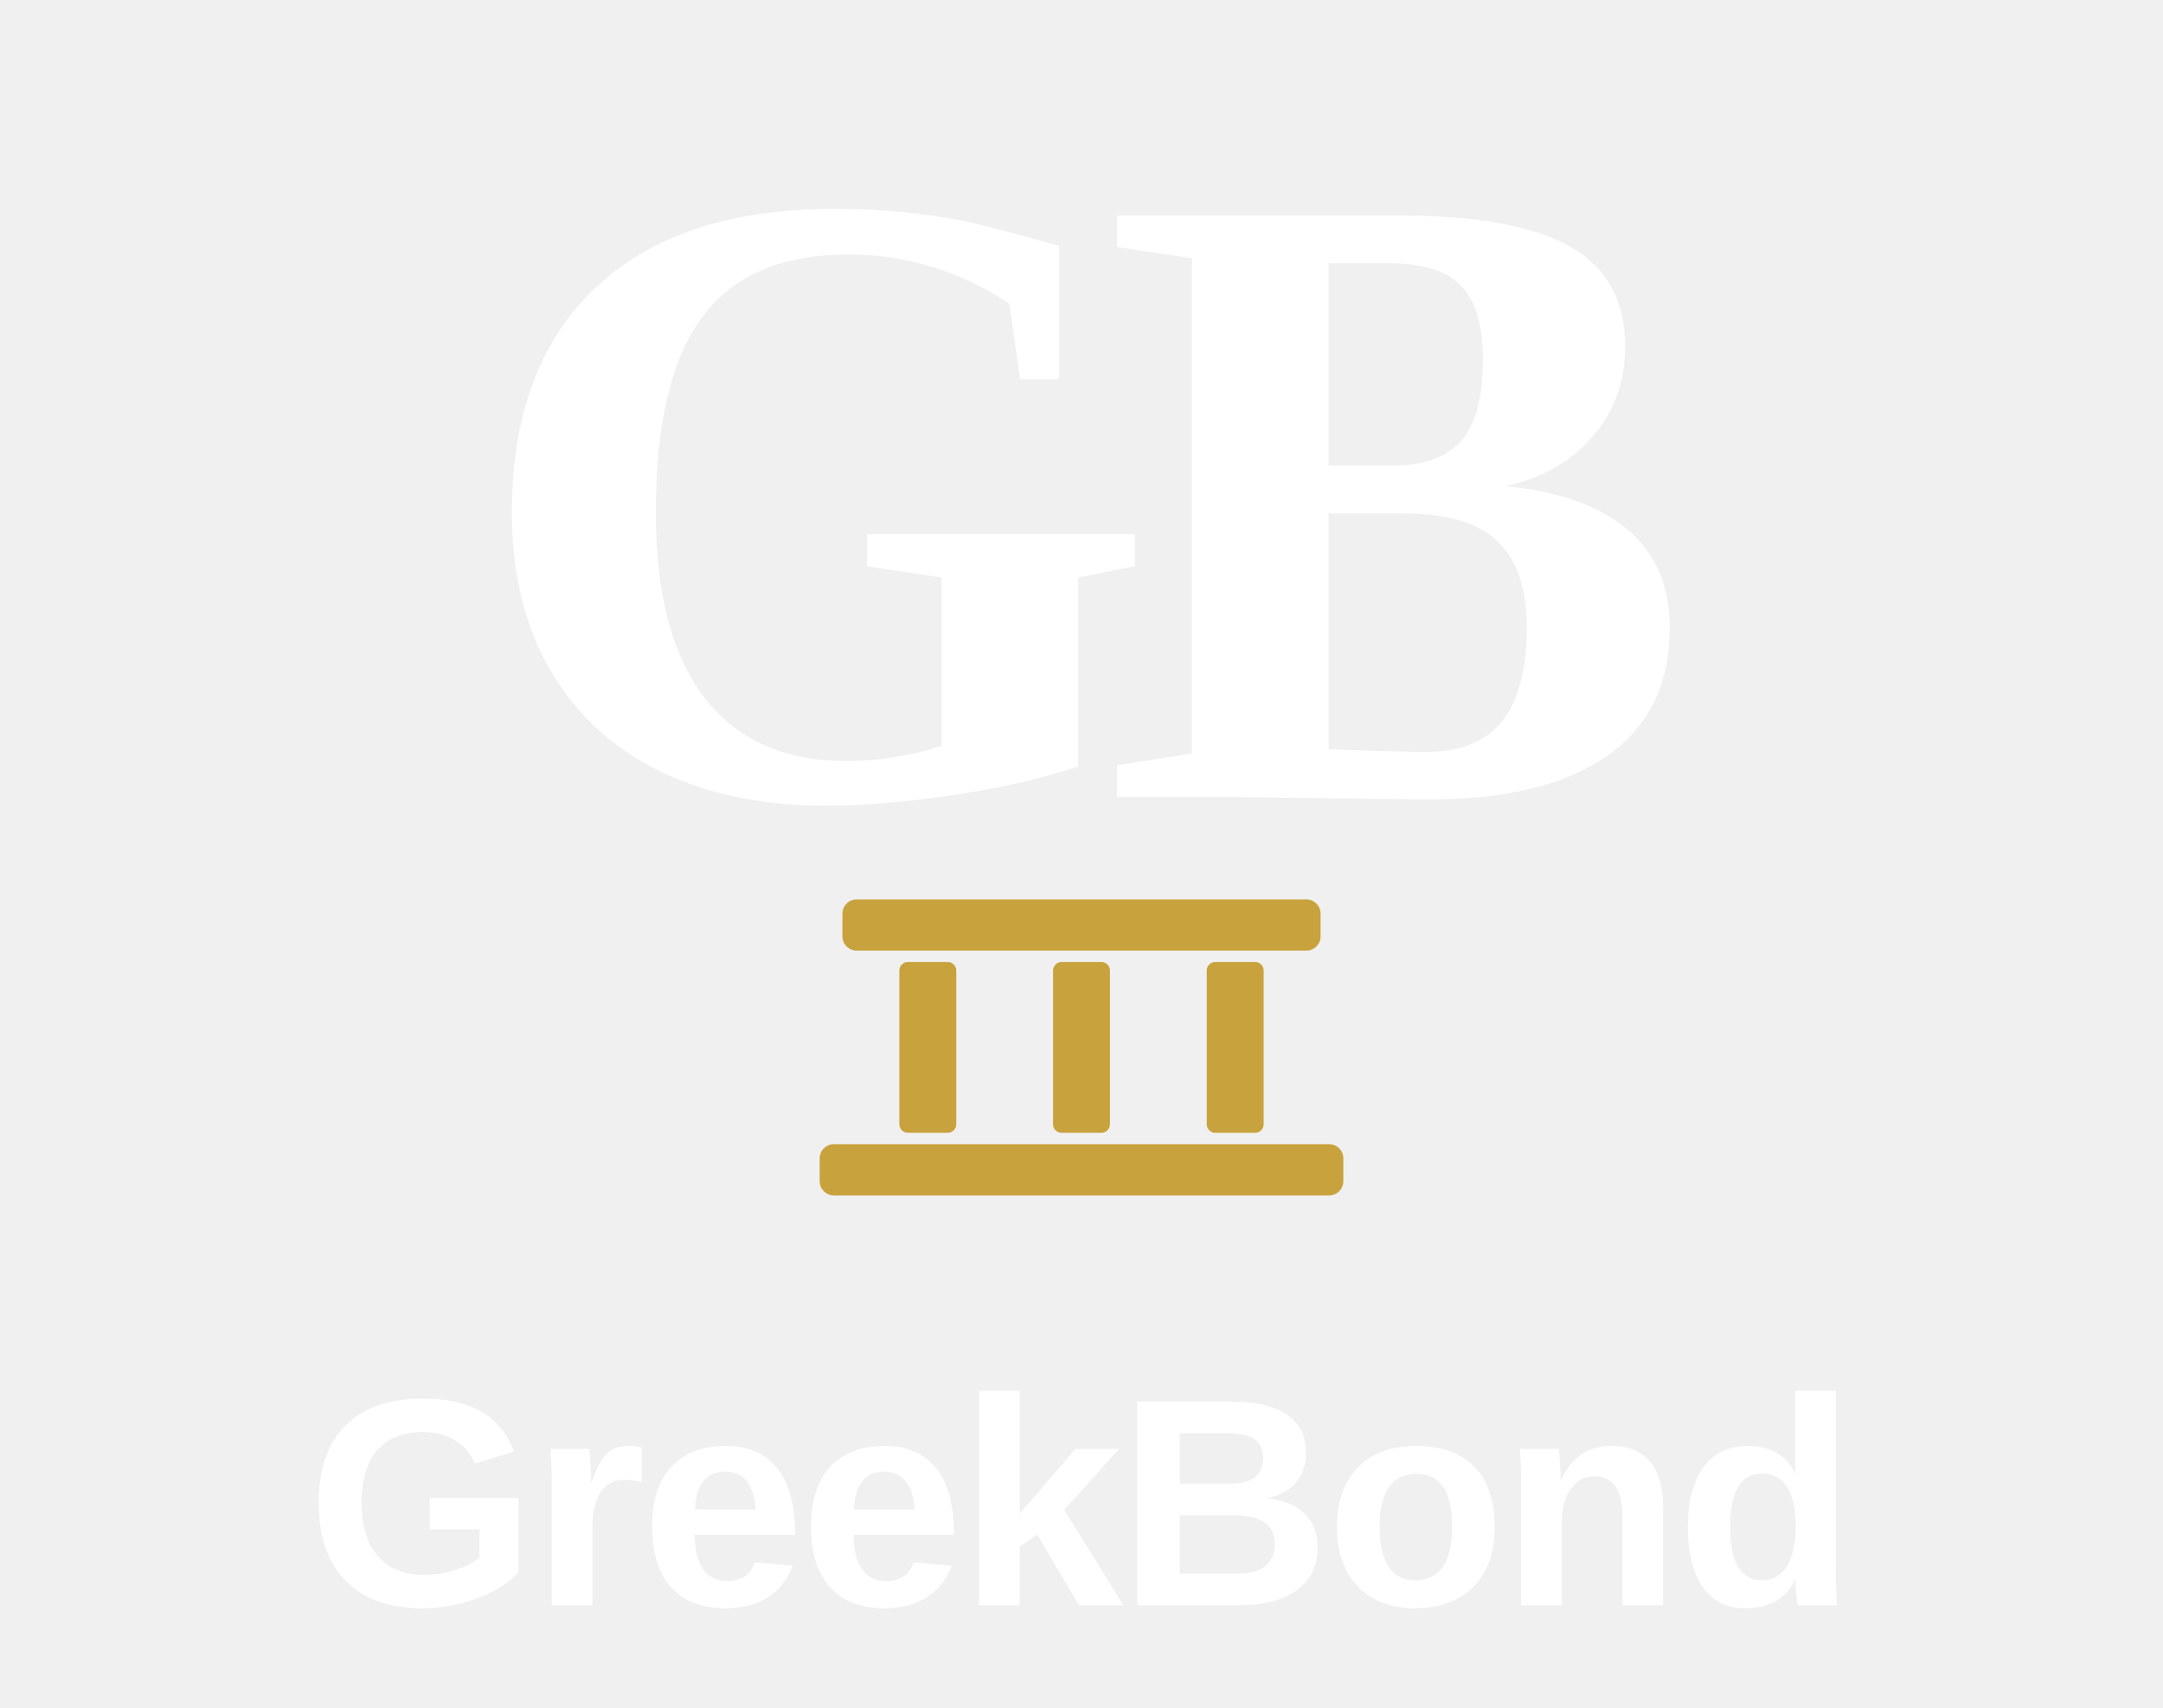
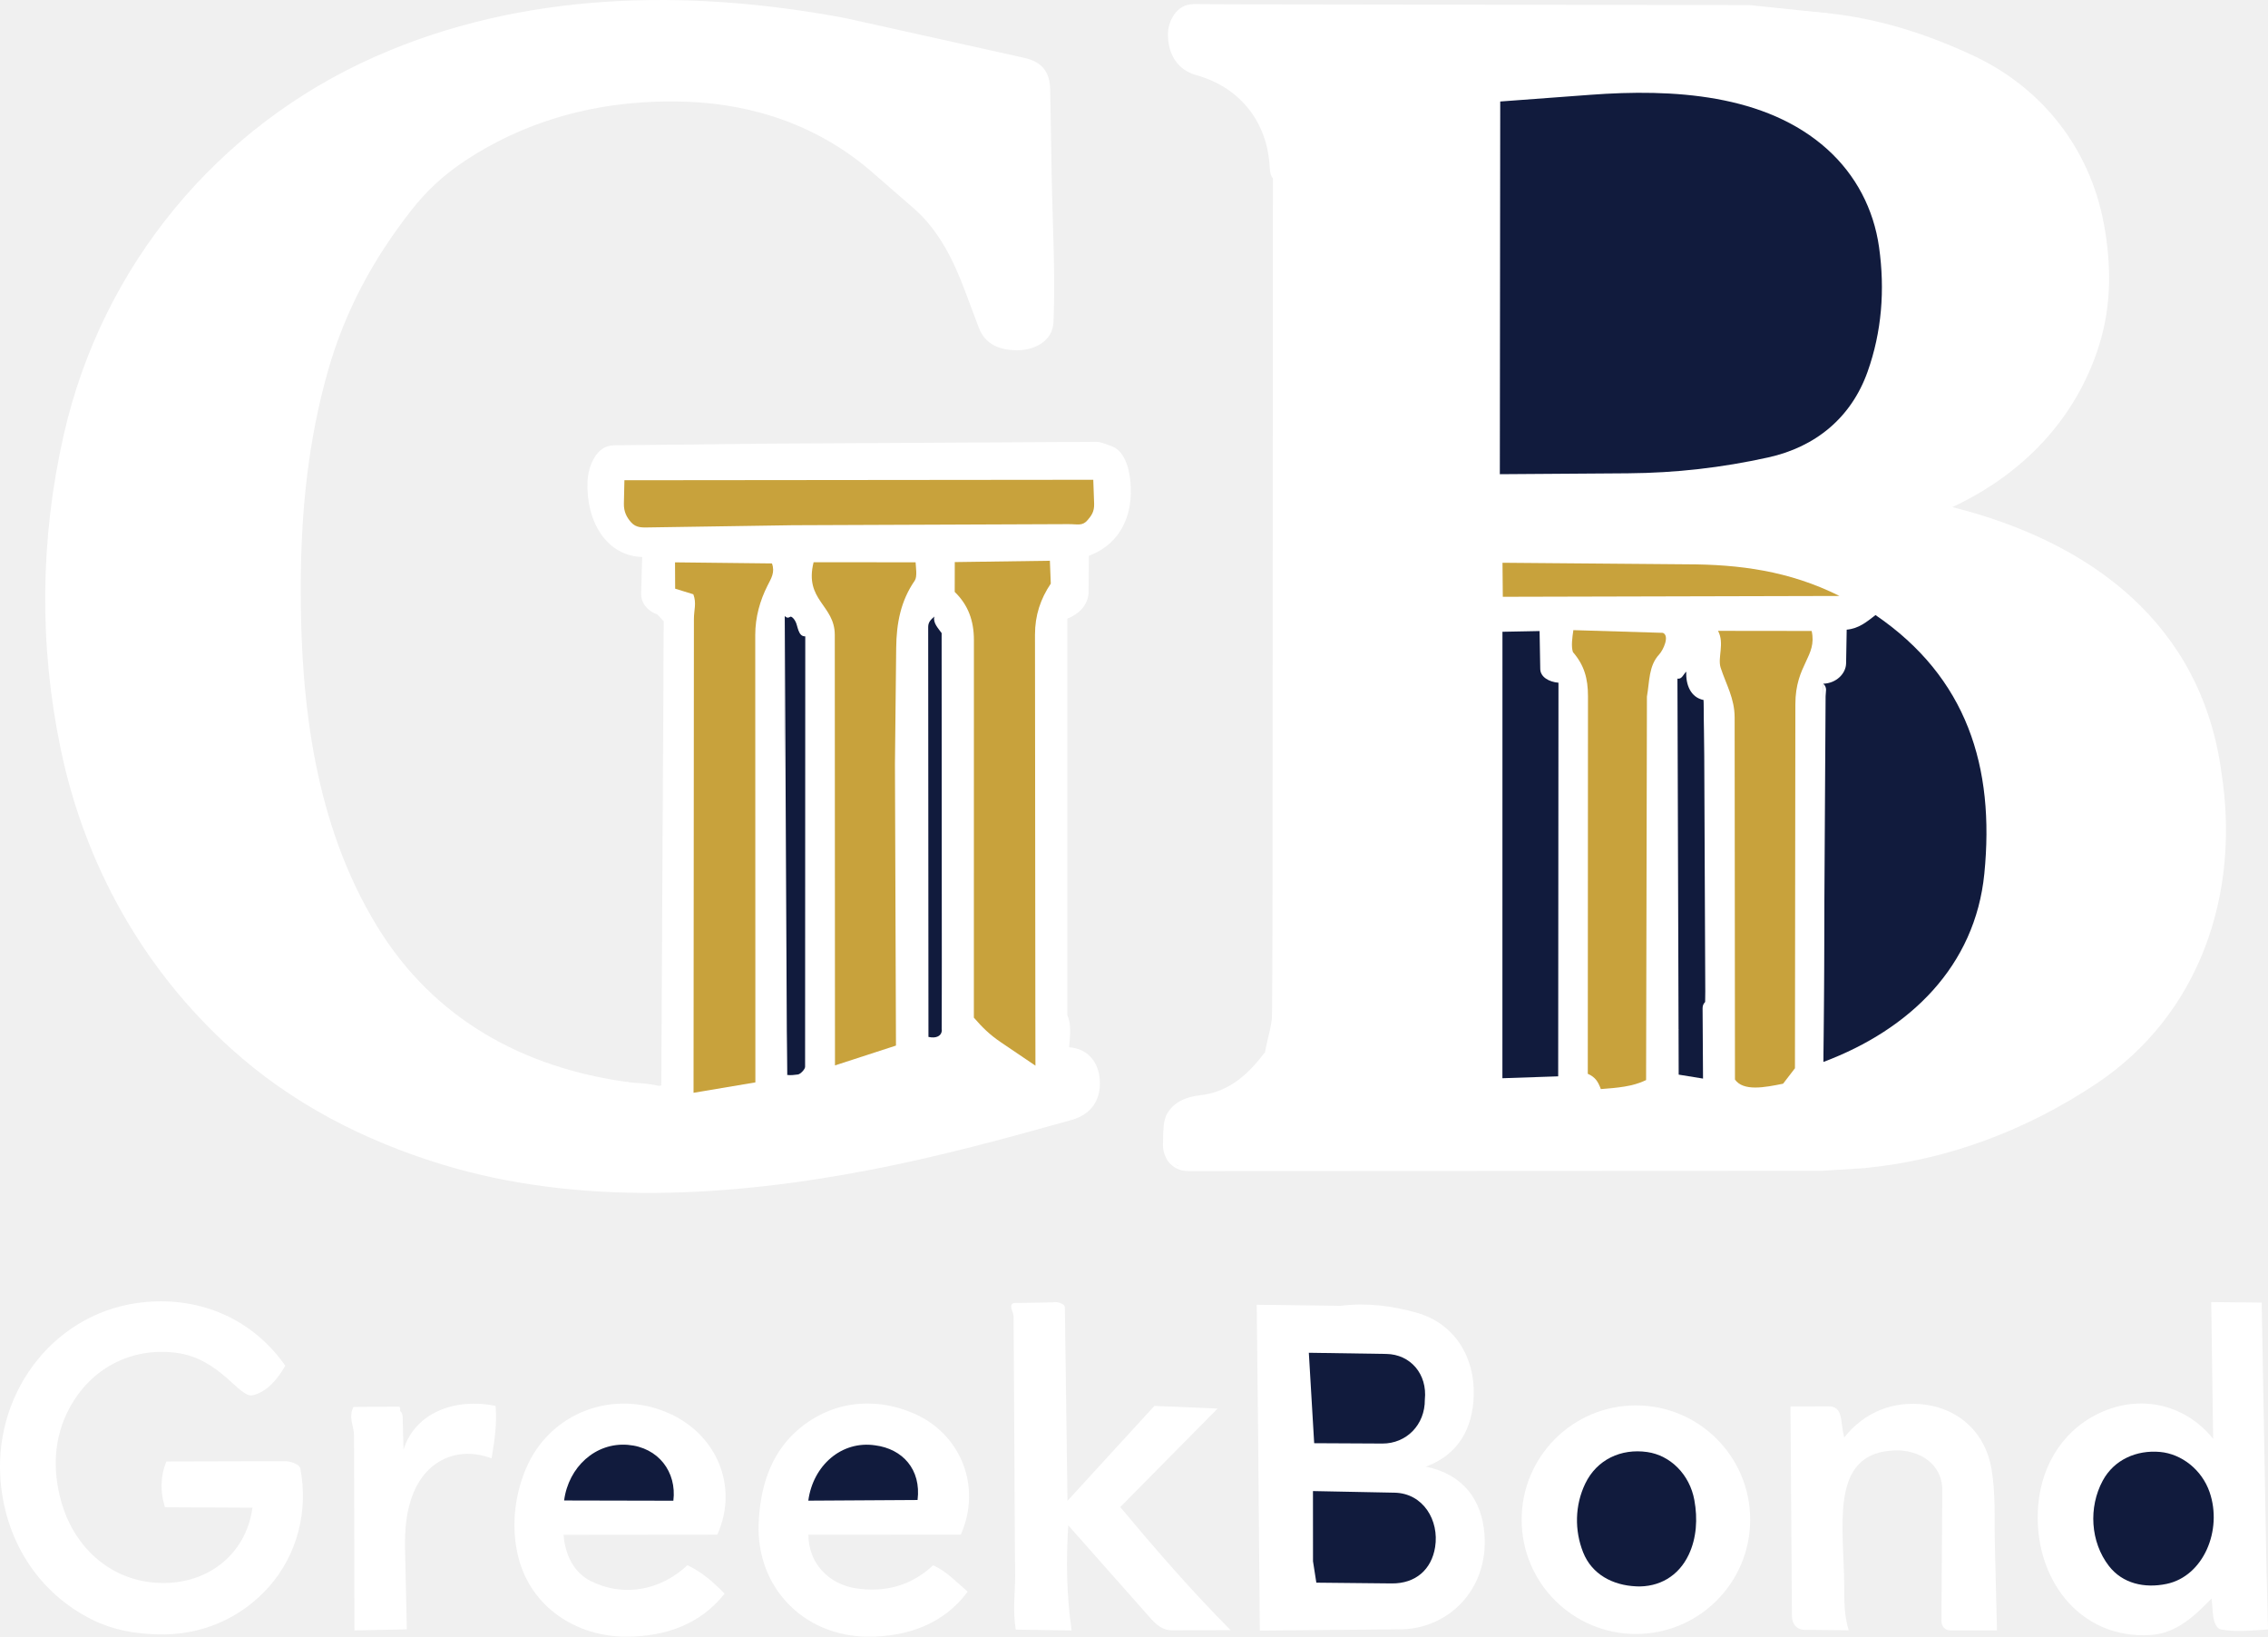
- <svg xmlns="http://www.w3.org/2000/svg" viewBox="0 0 380 300" role="img" aria-label="GreekBond">
-   <g transform="translate(70,8)">
-     <text x="120" y="132" text-anchor="middle" font-family="Georgia, 'Times New Roman', 'Noto Serif', serif" font-weight="700" font-size="156" letter-spacing="-10" fill="#ffffff">GB</text>
-     <g fill="#c8a23c">
-       <rect x="78" y="150" width="84" height="9" rx="2.5" />
-       <rect x="88" y="161" width="10" height="30" rx="1.5" />
-       <rect x="115" y="161" width="10" height="30" rx="1.5" />
-       <rect x="142" y="161" width="10" height="30" rx="1.5" />
-       <rect x="74" y="193" width="92" height="9" rx="2.5" />
+ <svg xmlns="http://www.w3.org/2000/svg" id="Layer_1" data-name="Layer 1" viewBox="0 0 1039.72 750.11">
+   <defs>
+     <style>
+       .cls-1 {
+         fill: #ffffff;
+       }
+ 
+       .cls-2 {
+         fill: #111b3d;
+       }
+ 
+       .cls-3 {
+         fill: #ffffff;
+       }
+ 
+       .cls-4 {
+         fill: #ffffff;
+       }
+ 
+       .cls-5 {
+         fill: #111b3d;
+       }
+ 
+       .cls-6 {
+         fill: #ffffff;
+       }
+ 
+       .cls-7 {
+         fill: #ffffff;
+       }
+ 
+       .cls-8 {
+         fill: #ffffff;
+       }
+ 
+       .cls-9 {
+         fill: #ffffff;
+       }
+ 
+       .cls-10 {
+         fill: #ffffff;
+       }
+ 
+       .cls-11 {
+         fill: #111b3d;
+       }
+ 
+       .cls-12 {
+         fill: #c8a23c;
+       }
+ 
+       .cls-13 {
+         fill: #ffffff;
+       }
+ 
+       .cls-14 {
+         fill: #ffffff;
+       }
+ 
+       .cls-15 {
+         fill: #ffffff;
+       }
+ 
+       .cls-16 {
+         fill: #ffffff;
+       }
+ 
+       .cls-17 {
+         fill: #ffffff;
+       }
+ 
+       .cls-18 {
+         fill: #ffffff;
+       }
+ 
+       .cls-19 {
+         fill: #ffffff;
+       }
+ 
+       .cls-20 {
+         fill: #ffffff;
+       }
+ 
+       .cls-21 {
+         fill: #ffffff;
+       }
+ 
+       .cls-22 {
+         fill: #ffffff;
+       }
+ 
+       .cls-23 {
+         fill: #ffffff;
+       }
+ 
+       .cls-24 {
+         fill: #111b3d;
+       }
+ 
+       .cls-25 {
+         fill: #ffffff;
+       }
+ 
+       .cls-26 {
+         fill: #ffffff;
+       }
+ 
+       .cls-27 {
+         fill: #111b3d;
+       }
+ 
+       .cls-28 {
+         fill: #ffffff;
+       }
+ 
+       .cls-29 {
+         fill: #111b3d;
+       }
+ 
+       .cls-30 {
+         fill: #c8a23c;
+       }
+ 
+       .cls-31 {
+         fill: #c8a23c;
+       }
+     </style>
+   </defs>
+   <path class="cls-13" d="M71.14,725.37c22.85,1.73,41.57-12.23,44.6-34.37l-40.11-.2c-2.22-6.87-2.16-14.43.68-20.98l54.52-.14c1.91,0,6.42,1.15,6.86,3.44,3.73,19.4-1.44,39.38-14.18,53.88-12.87,14.65-31.25,22.76-51.63,22.06-10.41-.36-20.04-2.02-29.37-6.62-25.52-12.57-40.67-37.34-42.37-65.54-2.43-40.35,26.12-76.58,66.64-80.17,25.92-2.3,49.32,8.21,64.01,29.2-3.5,6.02-8.15,11.92-14.95,13.55-6.08,1.46-14.89-17-35.29-19.51-20.51-2.53-38.81,7.2-48.57,25.13-7.34,13.48-8.06,28.35-3.88,43.21,5.62,19.97,21.39,35.43,43.03,37.07Z" />
+   <path class="cls-13" d="M465.38,722.73c-.15-41.95-.05-83.66.32-125.11,5.61.19,11.18-.04,16.7-.69,1.39-.57,5.75.25,5.77,2.28l1.2,88.63,39.84-43.49,28.96,1.23-44.62,45.13c16.09,19.25,32.37,38.05,50.61,56.42l-27.11.05c-5.19,0-8.55-4.3-11.68-7.84l-35.65-40.26c-.98,15.79-.86,31.57,1.55,48.19l-25.62-.39c-1.41-8.74-.33-16.51-.28-24.15Z" />
+   <path class="cls-13" d="M868.8,664.74c-28.39.85-24.29,29.88-23.44,56.86.28,8.86-.51,17.05,2.15,25.58l-20.25-.2c-3.57-.03-5.72-2.59-5.78-6.33l-.67-96.04,17.27-.08c7.04-.03,5.45,6.58,7.33,14.32,9.42-11.94,23.05-17.01,37.29-15.06,15.78,2.16,27.34,13.1,30.17,28.94,2.08,11.64,1.36,23.43,1.65,35.43l.95,39.09h-21.08c-2.51.01-4.22-1.5-4.38-4.16l.39-60.11c.08-12.19-10.69-18.56-21.61-18.24Z" />
+   <path class="cls-20" d="M186.5,746.73l-23.24-.27c-.21-33.76-.3-67.48-.28-101.14l19.34-.11c.12,4.01.5,4.51,1.13,1.5.58.41,1.1,1.29,1.13,2.59l.4,15.12c5.41-17.3,24.1-23.82,42.2-20.08.74,8.46-.48,15.82-1.83,24.04-15.74-5.86-29.78,1.19-35.74,15.66-3.5,8.48-4.12,17.2-3.91,26.61l.8,36.09Z" />
+   <path class="cls-8" d="M183.44,646.71c-.2,1.65.29,4.57-.65,6.36-.08,0-.5-.18-.75-.61l-.11-6.73-18.28.09.14,99.84,22.69,1.07-23.99.53-.18-89.21c0-4.36-2.75-8.52-.25-13.23l20.88-.13c.6,0,.53,1.65.49,2.01Z" />
+   <path class="cls-8" d="M482.4,596.93c-5.44,2.24-10.66.61-16.23,1.12l-.8,124.68-.71-119.6c0-1.51-2.86-5.87.66-5.96l17.08-.25Z" />
+   <g>
+     <path class="cls-21" d="M315.12,717.37c6.86,3.21,11.8,7.71,17.07,13.02-11.31,14.26-27.31,19.66-44.95,19.72-22.93.08-43.83-13.46-49.61-36.42-3.38-13.41-1.86-27.97,3.49-40.6,11.06-26.11,40.63-36.68,65.89-25.21,21.58,9.79,31.74,33.45,21.82,55.48l-70.48.07c.69,8.83,4.47,17.19,12.47,21.2,14.58,7.3,31.64,4.64,44.3-7.26Z" />
+     <path class="cls-2" d="M308.69,687.8l-50.08-.11c2.01-15.35,14.42-26.72,29.23-25.49,13.95,1.15,22.47,12.39,20.85,25.61Z" />
+   </g>
+   <g>
+     <path class="cls-21" d="M427.79,717.38c6.29,2.93,10.29,7.33,15.82,12.11-11.02,14.95-28.03,20.78-46.01,20.62-29.18-.27-50.94-22.6-49.81-51.84.61-15.96,5.11-31.29,17.1-42.15,15.18-13.75,35.3-16.35,53.84-8.4,21.85,9.36,31.46,33.68,21.73,55.63l-69.87.03c.01,13,9.25,22.71,21.96,24.6s24.88-.91,35.25-10.6Z" />
+     <path class="cls-2" d="M420.64,687.47l-50.09.3c2.16-16.12,15.26-27.67,30.72-25.34,12.42,1.62,21.11,10.99,19.37,25.04Z" />
+   </g>
+   <g>
+     <circle class="cls-13" cx="749.95" cy="696.5" r="52.38" />
+     <path class="cls-27" d="M749.95,727.04c-10.59-.48-20.17-5.46-24.18-15.54-4.03-10.14-3.81-21.61.94-31.51,5.3-11.05,16.42-16.23,28.44-14.5,10.58,1.52,19.45,10.24,21.6,22.06,1.55,8.54,1.03,17.37-2.61,25.03-4.63,9.76-13.52,14.96-24.2,14.48Z" />
+   </g>
+   <g>
+     <path class="cls-13" d="M640.96,746.75l-62.79-.17-.75-146.74.47-1.25,36.72-.11c11.76-1.54,23.66,0,34.86,3.17,17.47,4.94,26.68,20.42,26.14,37.98-.46,15.02-7.05,27.1-21.97,32.55,17.19,3.53,25.71,15.28,26.89,31.07,1.91,25.54-16.99,43.84-39.57,43.51Z" />
+     <polygon class="cls-28" points="614.61 598.48 578.71 599.17 578.66 745.83 640.96 746.75 577.54 747.32 576.75 656.12 576.12 597.99 614.61 598.48" />
+     <path class="cls-27" d="M637.98,725.71l-34.53-.35-1.53-9.81-.02-32.17,37.41.74c13.15.26,20.55,12.71,18.59,24.95-1.64,10.22-8.87,16.75-19.92,16.64Z" />
+     <path class="cls-27" d="M653.19,641.47c.09,11.6-8.5,20.18-19.48,20.13l-31.25-.16-2.45-41.45,35.51.54c11.03.17,18.9,9.2,17.67,20.95Z" />
+   </g>
+   <g>
+     <path class="cls-13" d="M1013.82,732.61c-7.53,7.8-15.92,15.96-27.95,16.74-32.84,2.12-54.27-26.55-51.48-59.56,1.64-19.46,12.57-35.95,30.56-43.24s37.4-2.3,49.62,12.88l-.88-62.68,23.14.25,2.17,120.84.73,28.98c-7.54.37-15.41,1.46-22.28-.22-3.56-2.54-2.81-8.33-3.63-13.99Z" />
+     <path class="cls-27" d="M1012.95,683.89c6.02,17.41-2.81,38.51-19.73,42.04-10.08,2.1-20.17-.13-26.43-8.22-8.51-11-9.42-26.9-2.84-39.09,5.22-9.68,15.58-14.15,26.31-13.17,9.79.9,19.1,8.05,22.7,18.45Z" />
+   </g>
+   <g>
+     <g>
+       <path class="cls-25" d="M287.81,495.94c3.76,1.5,11.79,2.63,16.02,1.39l.43-212.6-2.85-3.06c-4.39-1.53-7.6-5.15-7.48-9.72l.47-16.66c-16.51-.54-25.71-16.45-25.08-34.32.25-7.1,3.92-16.73,11.86-16.83,76.02-.18,152.07-.09,228.16.27,5.84,1.83,8.28,9.49,8.9,16.54,1.31,14.72-4.2,28.21-19.07,33.77l-.14,16.47c-.05,6.26-4.62,10.3-9.71,12.35-.36.14-.63.29-.63.43-.21,60.12-.21,121.74,0,182.13,0,.05.28-.3.64-.76,1.8,4.16,1.3,8.8.78,14.64,8.64.58,13.59,6.93,14.07,15.1.55,9.2-4.04,15.72-12.99,18.23-30.57,8.58-60.54,16.72-91.93,22.79-64.22,12.41-134.09,16.76-196.89-2.5-35.73-10.96-68.6-27.87-96.38-52.94-40.23-36.3-67.06-84.15-78.14-137.25-9.99-47.87-9.43-96.62,1.37-144.14C46.81,121.92,99.54,58.07,171.91,25.99,239.58-4.01,315.15-5.28,387.39,8.27l82.03,18.22c7.94,1.76,11.86,6.12,12.01,14.56l.66,38.03c.4,23.04,1.77,45.46.88,68.4-.35,9.06-8.96,13.11-16.83,13.05s-14.53-2.61-17.48-10.48l-6.29-16.76c-5.28-14.08-12.03-27.81-23.39-37.71l-19.01-16.55c-24.05-20.95-53.6-31.3-85.41-32.42-36.19-1.27-71,7.05-101.14,26.92-9.99,6.58-17.73,13.74-24.99,23.02-17.36,22.21-30.22,45.84-38.05,73.32-9.22,32.37-12.42,65-12.51,98.89-.15,54.21,6.63,109.44,35.1,155.94,25.97,42.42,66.9,64.63,114.86,71.25Z" />
+       <g>
+         <path class="cls-7" d="M319.15,517.19c14.18.67,27.55-4.27,41.27-6.21,12.52-1.77,24.18-3.74,36.06-8.13l23.25-8.6,21.7-5.4,21.44,13.37-41.46,10.82c-29.77,7.77-59.07,12.67-90.03,15.05-74.29,5.71-145.14-7.64-204.57-53.5-35.58-27.46-65.11-72.97-77.15-116.5-14.7-53.17-14.97-109.37-1.23-162.81,17.09-66.44,63.01-120.66,124.22-150,60.63-29.05,141.15-34.55,206.27-19.98l83.55,18.68,2.37,50.96c.75,16.05,2.11,31.63.9,48.47-9.23-16.28-13-34.21-24.19-48.72-11.92-15.47-27.16-28.42-42.97-39.91-23.35-16.96-51-23.72-79.26-25.98-47.1-3.77-101.23,11.78-133.87,44.72-18.53,18.7-32.03,40.63-42.18,64.46-13.34,31.34-18.72,63.69-21.81,97.4-3.53,38.45-1.66,75.33,4.94,113.51,5.78,33.41,18.52,64.19,37.07,92.86,23.19,35.85,60.8,59.91,102.6,68.38,17.91,3.63,34.94,6.19,53.08,7.05Z" />
+         <g>
+           <path class="cls-1" d="M509.34,204.41c-.79.24-1.4.7-3.07.7h-223.58c-1.16,0-1.52-.79-1.51-.97l68.03-.8,153.33-.83c2.42-.01,4.9,1.3,6.8,1.89Z" />
+           <path class="cls-22" d="M287.81,495.94c4.53.63,8.77.3,15.35,2.02l1.1-213.23.24,214.11-20.95-1.42c1.18-1.6,2.83-1.22,4.25-1.48Z" />
+           <path class="cls-9" d="M489.31,283.55v181.8s-.26,15.18-.26,15.18c-.36.11-1-.28-1-.65v-197.4c.95-.38,1.34.6,1.26,1.07Z" />
+           <path class="cls-12" d="M346.3,496.07l-28.36,4.77.17-217.11c0-4.21,1.29-7.27-.27-11.36l-8.33-2.57-.06-12.07,44.44.5c1.48,4.09-.33,6.8-2.06,10.22-3.38,6.68-5.6,14.34-5.6,22.56l.06,205.06Z" />
+           <path class="cls-12" d="M410.27,350.16l.47,129.04-27.96,9.09-.09-197.3c0-13.79-14.08-15.8-9.71-33.31l46.76.03c.09,2.26.85,6.52-.38,8.37-6.43,9.29-8.4,19.51-8.52,30.85l-.57,53.23Z" />
+           <path class="cls-12" d="M458.6,477.52c-4.84-3.27-8.29-6.65-12.15-11.12l.02-173.04c0-8.85-2.62-16.11-8.8-22.08l.03-13.67,43.6-.61.41,10.48c-4.67,6.94-7.25,14.49-7.24,23.43l.16,171.03.05,26.47-16.1-10.89Z" />
+           <path class="cls-30" d="M489.71,240.22l-126.42.5-64.97.99c-3.69.06-6.65.39-9.08-2.41-1.82-2.09-3.32-4.67-3.23-8.47l.24-10.73,214.94-.21.39,10.89c.14,3.78-1.3,5.57-2.91,7.5-2.44,2.92-4.44,1.92-8.95,1.94Z" />
+           <path class="cls-5" d="M369.16,291.64l-.08,197.28c0,1.17-2.17,3.4-3.29,3.53-1.21.14-3.46.49-4.99.2-.93-69.96-1.28-140.07-1.05-210.32,1.5,1.6,2.37.15,2.87.3.55.16,1.37.91,2.04,2.2,1.11,1.95,1.15,6.97,4.5,6.82Z" />
+           <path class="cls-11" d="M431.77,471.93c0,2.91-2.58,4.11-6.14,3.3l-.12-187.89c0-2.35,1.39-3.48,2.78-4.72l3.87,7.33c.54,60.74.41,121.4-.39,181.98Z" />
+           <path class="cls-16" d="M359.75,282.33l1.05,210.32c-.35.24-1.33-.09-1.33-1.45l.28-208.86Z" />
+           <path class="cls-3" d="M369.08,488.92l.08-197.28-.08,197.28Z" />
+           <path class="cls-19" d="M431.77,471.93l-.1-181.78c-1.55-2.2-3.99-4.57-3.37-7.53,5.16,3.2,4.7,9.23,4.7,15.62l-.03,172.23c0,1.08-.76,1.48-1.2,1.45Z" />
+         </g>
+       </g>
    </g>
-   </g>
-   <text x="190" y="282" text-anchor="middle" font-family="'Helvetica Neue', Arial, 'Hanken Grotesk', sans-serif" font-weight="700" font-size="52" letter-spacing="-1" fill="#ffffff">GreekBond</text>
+     <g>
+       <path class="cls-18" d="M546.84,1.94c79.09.82,158.36,1.15,237.8.99,17.77.48,35.53,1.53,53.3,3.13,23.15,2.41,45.47,9.49,66.97,19.58,31.28,14.67,53.01,42.37,59.45,76.37,3.57,18.84,3.72,37.68-2.01,56.06-10.46,33.56-34.71,59.15-67.37,74.35,63.71,15.97,114.32,53.71,123.41,121.73,8.69,55.61-9.92,111-57.62,142.69-31.82,21.15-67.92,34.81-105.59,38.47-103.79.23-207.76.28-311.93.17-9.08-2.41-11.91-10.58-8.48-24.51,2.89-5.7,8.83-8.28,15.26-8.98,13.66-1.48,22.48-9.95,29.93-19.82l3.19-9.69c1.06-130.43,1.39-261.07.97-391.92l-.59,1.23c-1.53-1.83-1.39-4.74-1.61-7.25-1.75-19.97-14.48-34.81-33.37-40.06-8.59-2.39-12.8-9.11-13.14-18.03-.25-6.64,4.03-14.52,11.43-14.51Z" />
+       <path class="cls-15" d="M855.19,535.31l-19.73,1.29-290.55.14c-8.14,0-12.23-6.55-11.73-13.24.36-4.81-.27-8.83,1.61-12.52,1.9,6.56-4.23,15.45,5.13,23.35l313.79.02c1.25,0,1.55.78,1.49.97Z" />
+       <path class="cls-17" d="M579.97,482.18c1.02-6.33,3.37-12.44,3.37-19.68l.2-380.7c0-1.71-.49-3.56.5-5.23.08-.04.74.3.74.63l-.18,391.45c0,5.59-2.32,10.47-4.63,13.53Z" />
+       <path class="cls-10" d="M837.95,6.06c-3.3,2.54-8.02.17-12.05-.17l-13.56-1.16-27.71-1.15-236.35-.53c-1.18,0-1.47-.61-1.44-1.1l255.18.38,35.92,3.74Z" />
+       <path class="cls-6" d="M1002.54,377.19c.77,32.47-9.09,63.08-30.39,86.81-18.53,20.64-42.26,33.8-67.99,43.41-22.42,8.37-44.56,11.19-68.52,11.35l-46.52.3h-42.81s-42.88-.11-42.88-.11l-111.73-.08-37.66-.27c12.78-4.5,25.27-10.37,33.63-21.72,6.95-9.43,12.83-21.23,12.83-33.76l.04-380.19c0-12.28-3.94-22.55-8.81-32.91-6.52-13.86-17.37-23.92-30.7-30.98l221.79.23,32.06,1.48c29.4,1.36,58.29,7.21,84.55,20.02,21.95,10.71,37.8,28.18,45.85,51.08,20.27,57.67-15.74,116.13-75,130.59-5.66,1.38-11.12,2.26-16.02,5.14-2.6,1.53-2.07,7.29-.72,10.09,41.13,8.55,77.84,19.44,110.16,47.34,27.93,24.12,37.97,54.79,38.86,92.17Z" />
+       <g>
+         <path class="cls-18" d="M904.37,301.52c20.81,32.02,25.54,52.36,23.52,90.76-2.87,54.56-33.75,89.88-83.23,109.44l-18.47,7.3c-11.56,4.57-22.57,4.43-34.85,2.51l-19.3-3c-4.03-.63-8.97-.67-12.5.86-10.61,4.58-20.69,3.1-31.62,1.97l-52.6.11c-2.73,0-4.77-1.4-4.73-4.25l.87-53.83.14-218.91-.26-205.35,29.77-1.64c51.95-2.86,103.54-9.29,145.67,26.89,27.94,24,35.36,60.02,32.19,95.92-3.25,36.89-30.05,68.04-65.93,76.34-19.32,4.47-38.67,6.98-58.68,7.23l-65.04.81-.19,6.15,59.61.14,49.95,1.29c37.94,4.45,84.64,26.87,105.69,59.26Z" />
+         <g>
+           <path class="cls-27" d="M687.57,217.32l.18-170.8,41.47-3.08c37.42-2.78,80.24-.48,108.48,24.98,13.07,11.78,21.26,27.4,23.72,44.88,2.75,19.58,1.24,38.76-5.26,57.06-7.48,21.04-23.81,34.49-45.57,39.29-21.24,4.69-42.32,7.11-64.32,7.27l-58.7.41Z" />
+           <g>
+             <path class="cls-27" d="M835.91,486.7c.47-57.9.45-115.68-.03-173.34,6.06-.24,10.34-4.72,10.43-9.33l.27-15.44c5.63-.54,9.14-3.56,13.21-6.7,41.88,28.59,54.76,69.51,49.89,118.52-4.21,42.41-34.08,71.4-73.76,86.29Z" />
+             <path class="cls-31" d="M817.45,496.67c-8.51,1.74-18.21,3.59-22.09-1.89l-.15-165.88c0-8.88-3.9-15.15-6.41-22.88-1.49-4.6,1.89-11.14-1.2-16.89l42.92.05c2.61,11.74-7.45,15.28-7.47,33.61l-.19,166.81-5.43,7.07Z" />
+             <path class="cls-31" d="M754.62,495.01c-6.19,3.03-13.28,3.56-20.75,4.13-1.22-3.3-2.43-5.43-5.98-7.01l.09-173.03c0-8.16-1.73-14.26-6.9-20.24-.91-2.64-.26-6.87.2-10.06l41.04,1.24c3.19,1.34.21,7.84-1.72,9.92-4.83,5.19-4.37,12.4-5.6,19.3l-.38,175.75Z" />
+             <path class="cls-24" d="M714.45,312.9l-.13,180.4-25.57.87.02-204.62,17.02-.33.31,17.41c.07,3.66,4.01,5.92,8.35,6.27Z" />
+             <path class="cls-29" d="M780.99,320.82c1.77,46.07,2.03,92.2.77,138.38-.7.57-1.25,1.59-1.24,2.83l.2,32.3-11.16-1.81-.06-20.71-1.19-.21c-.15-53.55.08-107.08.68-160.58,2.07.41,2.67-1.98,4.05-3.19-.29,6.13,2.09,11.83,7.95,13Z" />
+             <path class="cls-30" d="M843.27,273.14l-154.34.38-.14-15.6,84.4.71c24.09.03,47,2.98,70.08,14.5Z" />
+             <path class="cls-26" d="M768.99,311.01l.51,160.79c-2.8,6.7-.28,14.11-1.4,20.92-.32.17-1.05-.18-1.04-.61l.29-94.74.34-8.51c.27-6.72.46-12.55.45-19.02l-.1-34.92c-.01-5.24-1.24-10.1-.37-15.57l1.32-8.35Z" />
+             <path class="cls-4" d="M781.77,459.2l-.49-112.61-.29-25.77c1.18,2.98,2.04,6.33,2.04,10.44l-.07,164.03c-.52-.03-.95-.28-1.26-.73l.07-35.35Z" />
+             <path class="cls-23" d="M714.32,493.29l.13-180.4-.13,180.4Z" />
+             <path class="cls-14" d="M835.88,313.36c1.94,1.92,1.03,3.55,1.03,5.74l-1,167.6-.03-173.34Z" />
+             <path class="cls-1" d="M687.57,217.32l.18-170.8-.18,170.8Z" />
+           </g>
+         </g>
+       </g>
+     </g>
+   </g>
</svg>
